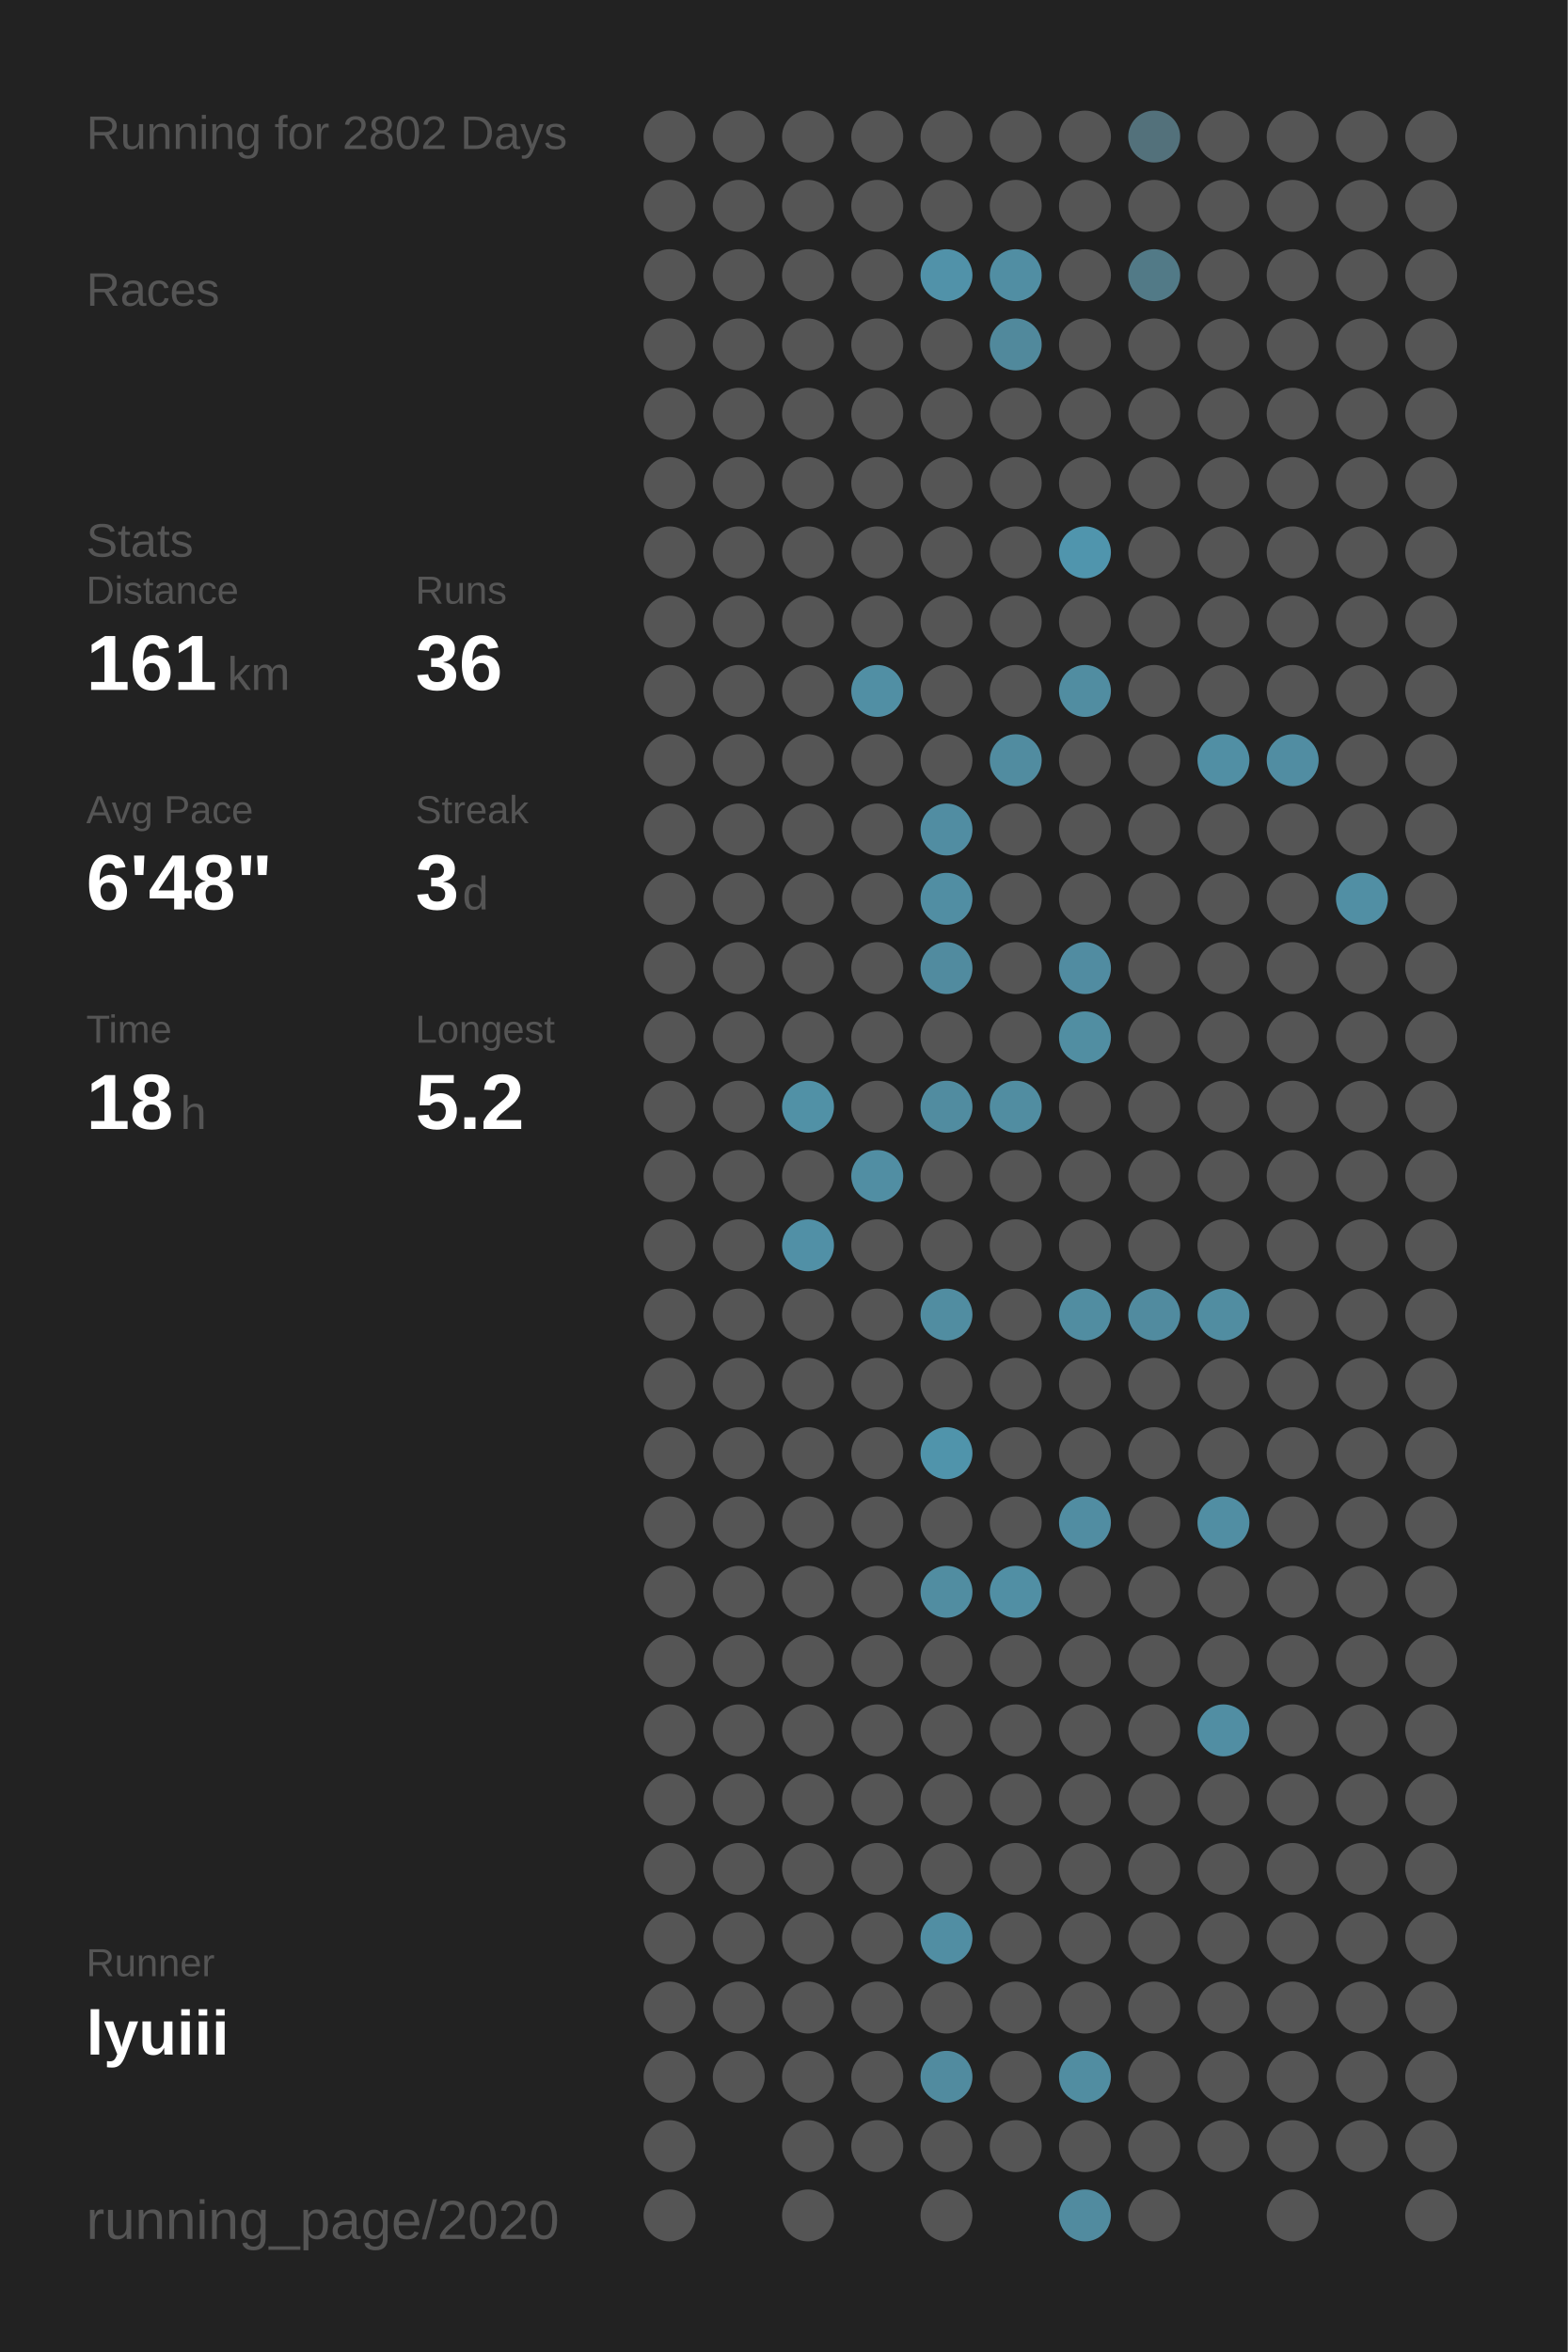
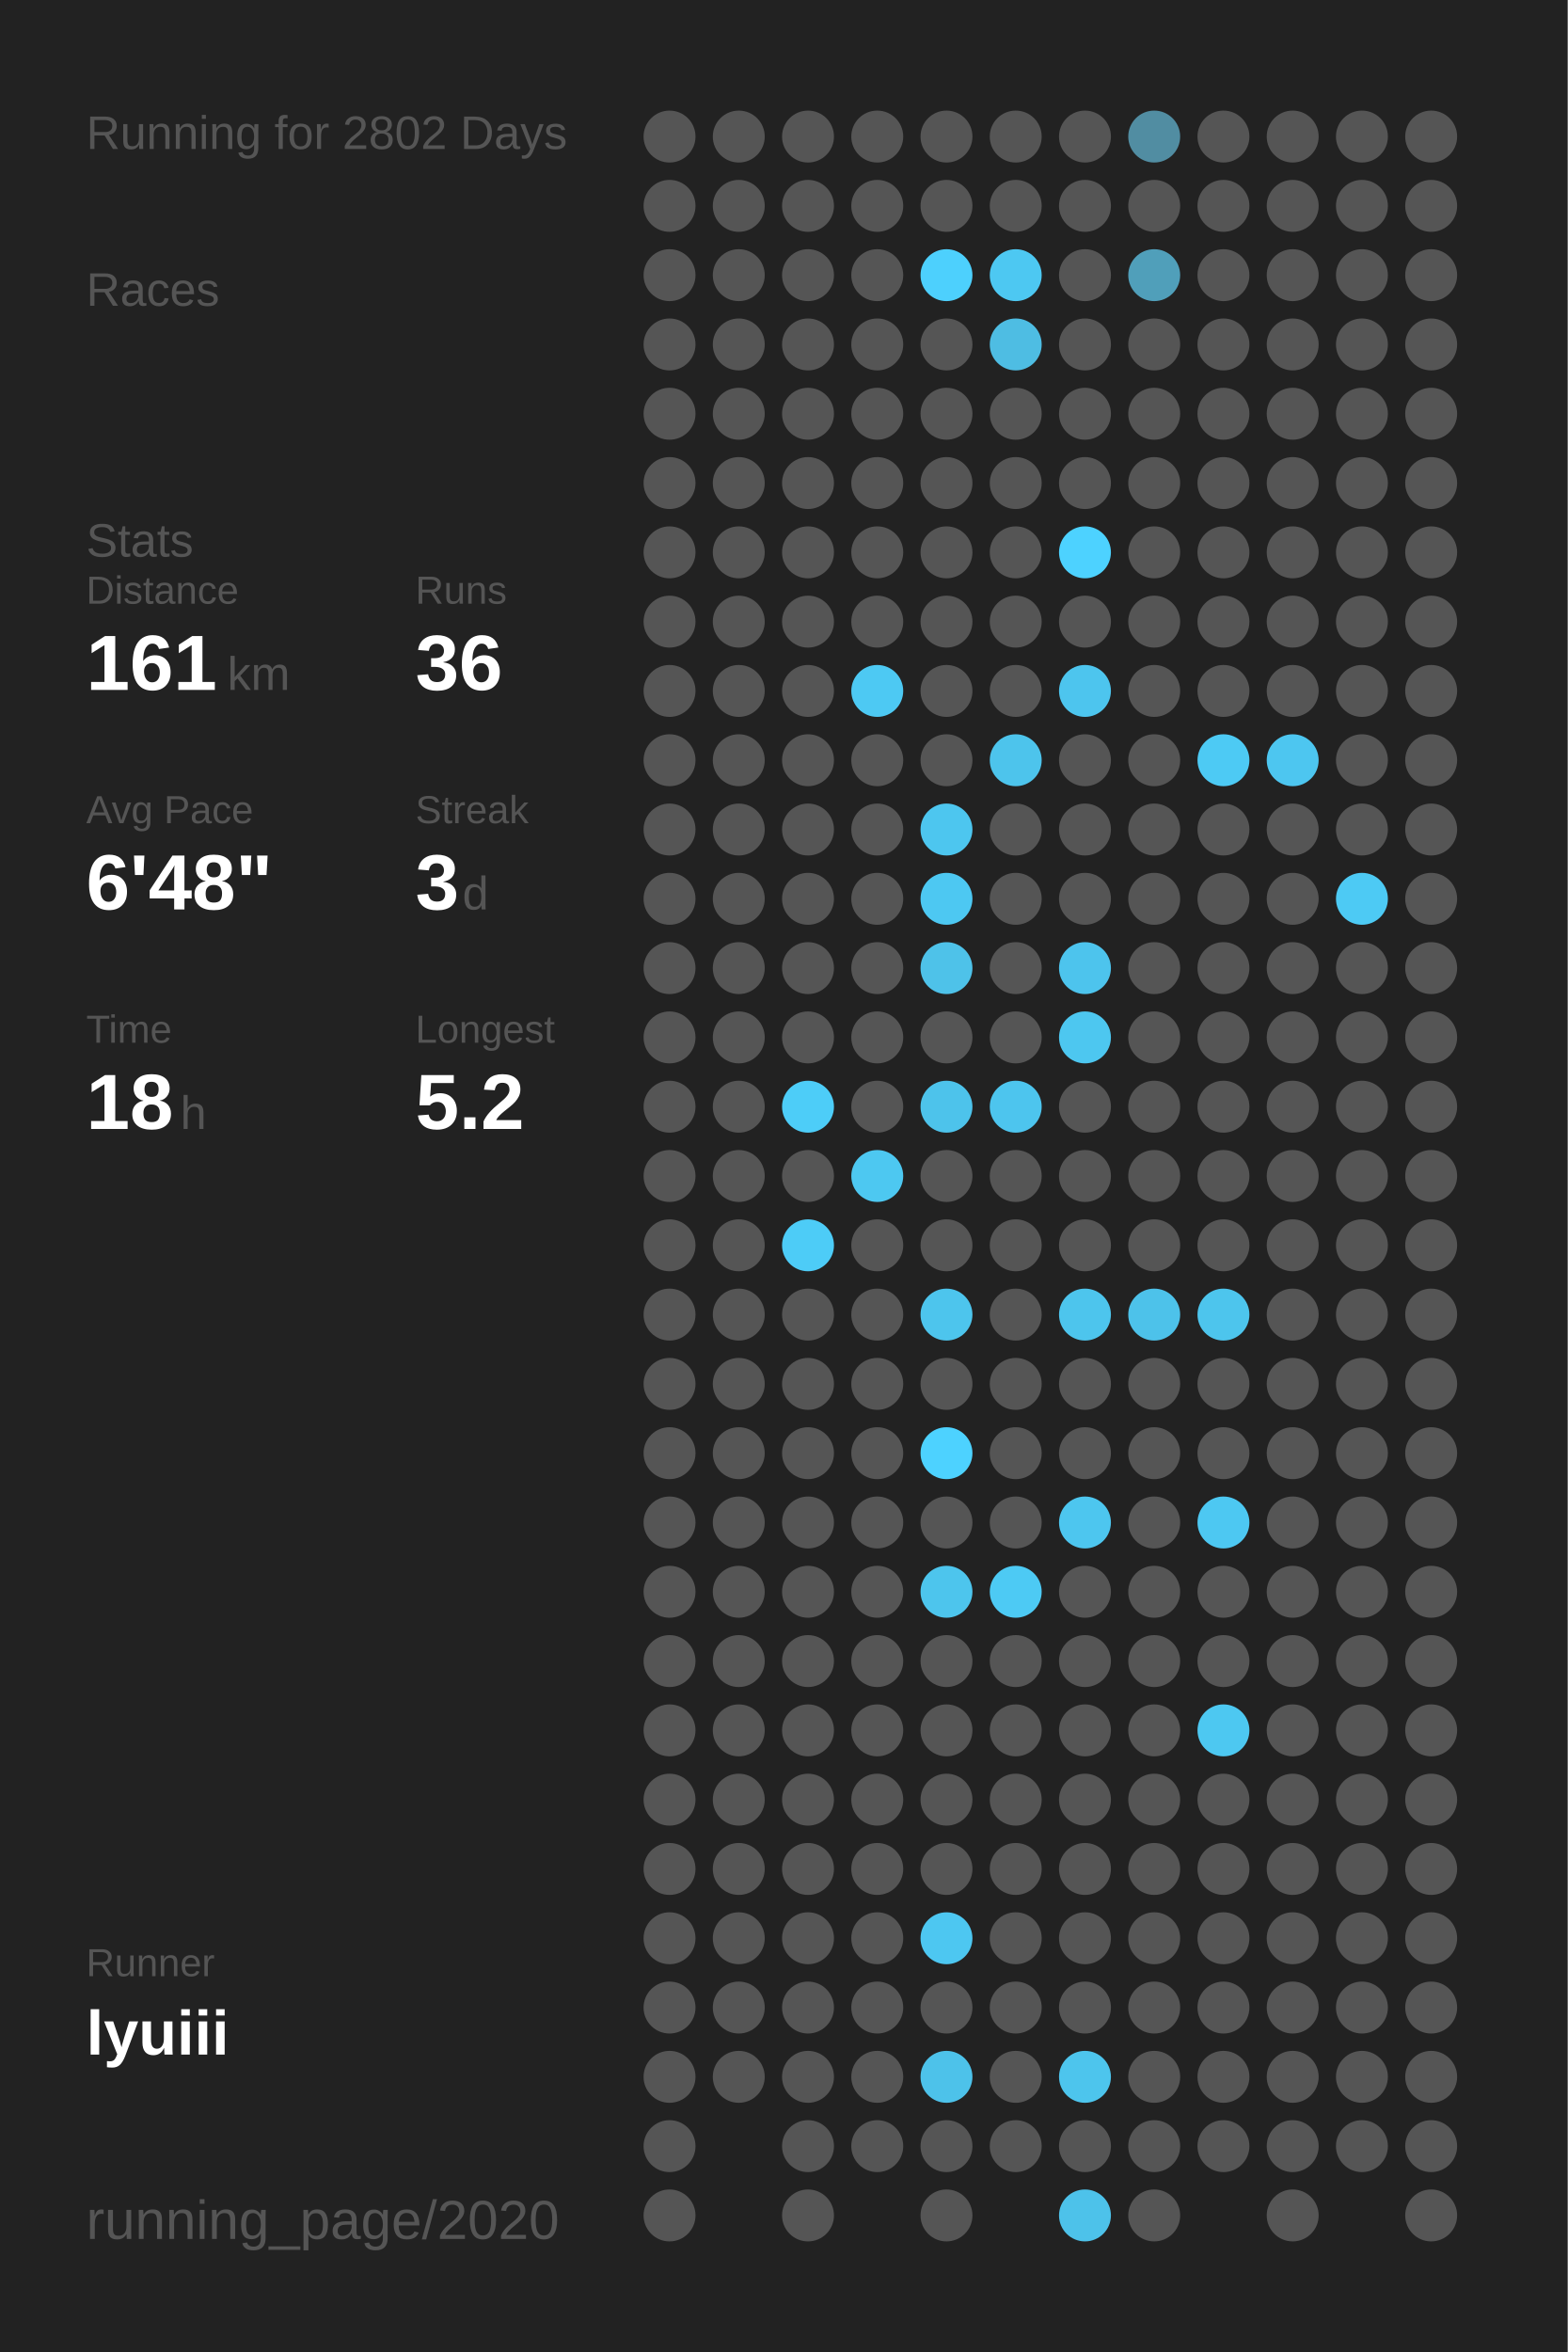
<svg xmlns="http://www.w3.org/2000/svg" baseProfile="full" height="300mm" version="1.1" viewBox="0,0,200,300" width="200mm">
  <defs />
  <rect fill="#222222" height="300" width="200" x="0" y="0" />
  <text fill="#555555" style="font-size:6px; font-family:Arial;" x="11" y="19">Running for 2802 Days</text>
  <text fill="#555555" style="font-size:6px; font-family:Arial;" x="11" y="39">Races</text>
  <text fill="#555555" style="font-size:6px; font-family:Arial;" x="11" y="71">Stats</text>
  <text fill="#555555" style="font-size:5px; font-family:Arial;" x="11" y="77">Distance</text>
  <text fill="#FFFFFF" style="font-size:10px; font-family:Arial; font-weight:bold;" x="11" y="88">161</text>
  <text fill="#555555" style="font-size:6px; font-family:Arial;" x="29" y="88">km</text>
  <text fill="#555555" style="font-size:5px; font-family:Arial;" x="53" y="77">Runs</text>
  <text fill="#FFFFFF" style="font-size:10px; font-family:Arial; font-weight:bold;" x="53" y="88">36</text>
  <text fill="#555555" style="font-size:5px; font-family:Arial;" x="11" y="105">Avg Pace</text>
  <text fill="#FFFFFF" style="font-size:10px; font-family:Arial; font-weight:bold;" x="11" y="116">6'48"</text>
  <text fill="#555555" style="font-size:5px; font-family:Arial;" x="53" y="105">Streak</text>
  <text fill="#FFFFFF" style="font-size:10px; font-family:Arial; font-weight:bold;" x="53" y="116">3</text>
  <text fill="#555555" style="font-size:6px; font-family:Arial;" x="59" y="116">d</text>
  <text fill="#555555" style="font-size:5px; font-family:Arial;" x="11" y="133">Time</text>
  <text fill="#FFFFFF" style="font-size:10px; font-family:Arial; font-weight:bold;" x="11" y="144">18</text>
  <text fill="#555555" style="font-size:6px; font-family:Arial;" x="23" y="144">h</text>
  <text fill="#555555" style="font-size:5px; font-family:Arial;" x="53" y="133">Longest</text>
  <text fill="#FFFFFF" style="font-size:10px; font-family:Arial; font-weight:bold;" x="53" y="144">5.2</text>
  <text fill="#555555" style="font-size:5px; font-family:Arial;" x="11" y="252.065">Runner</text>
  <text fill="#FFFFFF" style="font-size:8px; font-family:Arial; font-weight:bold;" x="11" y="262.065">lyuiii</text>
  <text fill="#555555" style="font-size:7px; font-family:Arial;" x="11" y="285.581">running_page/2020</text>
  <circle cx="85.417" cy="17.419" fill="#555555" r="3.312" />
  <circle cx="85.417" cy="26.258" fill="#555555" r="3.312" />
  <circle cx="85.417" cy="35.097" fill="#555555" r="3.312" />
  <circle cx="85.417" cy="43.935" fill="#555555" r="3.312" />
  <circle cx="85.417" cy="52.774" fill="#555555" r="3.312" />
  <circle cx="85.417" cy="61.613" fill="#555555" r="3.312" />
  <circle cx="85.417" cy="70.452" fill="#555555" r="3.312" />
  <circle cx="85.417" cy="79.29" fill="#555555" r="3.312" />
  <circle cx="85.417" cy="88.129" fill="#555555" r="3.312" />
  <circle cx="85.417" cy="96.968" fill="#555555" r="3.312" />
  <circle cx="85.417" cy="105.806" fill="#555555" r="3.312" />
  <circle cx="85.417" cy="114.645" fill="#555555" r="3.312" />
  <circle cx="85.417" cy="123.484" fill="#555555" r="3.312" />
  <circle cx="85.417" cy="132.323" fill="#555555" r="3.312" />
  <circle cx="85.417" cy="141.161" fill="#555555" r="3.312" />
  <circle cx="85.417" cy="150" fill="#555555" r="3.312" />
  <circle cx="85.417" cy="158.839" fill="#555555" r="3.312" />
  <circle cx="85.417" cy="167.677" fill="#555555" r="3.312" />
  <circle cx="85.417" cy="176.516" fill="#555555" r="3.312" />
  <circle cx="85.417" cy="185.355" fill="#555555" r="3.312" />
  <circle cx="85.417" cy="194.194" fill="#555555" r="3.312" />
  <circle cx="85.417" cy="203.032" fill="#555555" r="3.312" />
  <circle cx="85.417" cy="211.871" fill="#555555" r="3.312" />
  <circle cx="85.417" cy="220.71" fill="#555555" r="3.312" />
  <circle cx="85.417" cy="229.548" fill="#555555" r="3.312" />
  <circle cx="85.417" cy="238.387" fill="#555555" r="3.312" />
  <circle cx="85.417" cy="247.226" fill="#555555" r="3.312" />
  <circle cx="85.417" cy="256.065" fill="#555555" r="3.312" />
  <circle cx="85.417" cy="264.903" fill="#555555" r="3.312" />
  <circle cx="85.417" cy="273.742" fill="#555555" r="3.312" />
  <circle cx="85.417" cy="282.581" fill="#555555" r="3.312" />
  <circle cx="94.25" cy="17.419" fill="#555555" r="3.312" />
  <circle cx="94.25" cy="26.258" fill="#555555" r="3.312" />
  <circle cx="94.25" cy="35.097" fill="#555555" r="3.312" />
  <circle cx="94.25" cy="43.935" fill="#555555" r="3.312" />
  <circle cx="94.25" cy="52.774" fill="#555555" r="3.312" />
  <circle cx="94.25" cy="61.613" fill="#555555" r="3.312" />
  <circle cx="94.25" cy="70.452" fill="#555555" r="3.312" />
  <circle cx="94.25" cy="79.29" fill="#555555" r="3.312" />
  <circle cx="94.25" cy="88.129" fill="#555555" r="3.312" />
  <circle cx="94.25" cy="96.968" fill="#555555" r="3.312" />
  <circle cx="94.25" cy="105.806" fill="#555555" r="3.312" />
  <circle cx="94.25" cy="114.645" fill="#555555" r="3.312" />
  <circle cx="94.25" cy="123.484" fill="#555555" r="3.312" />
  <circle cx="94.25" cy="132.323" fill="#555555" r="3.312" />
  <circle cx="94.25" cy="141.161" fill="#555555" r="3.312" />
  <circle cx="94.25" cy="150" fill="#555555" r="3.312" />
  <circle cx="94.25" cy="158.839" fill="#555555" r="3.312" />
  <circle cx="94.25" cy="167.677" fill="#555555" r="3.312" />
  <circle cx="94.25" cy="176.516" fill="#555555" r="3.312" />
  <circle cx="94.25" cy="185.355" fill="#555555" r="3.312" />
  <circle cx="94.25" cy="194.194" fill="#555555" r="3.312" />
  <circle cx="94.25" cy="203.032" fill="#555555" r="3.312" />
  <circle cx="94.25" cy="211.871" fill="#555555" r="3.312" />
  <circle cx="94.25" cy="220.71" fill="#555555" r="3.312" />
  <circle cx="94.25" cy="229.548" fill="#555555" r="3.312" />
  <circle cx="94.25" cy="238.387" fill="#555555" r="3.312" />
  <circle cx="94.25" cy="247.226" fill="#555555" r="3.312" />
  <circle cx="94.25" cy="256.065" fill="#555555" r="3.312" />
  <circle cx="94.25" cy="264.903" fill="#555555" r="3.312" />
  <circle cx="103.083" cy="17.419" fill="#555555" r="3.312" />
  <circle cx="103.083" cy="26.258" fill="#555555" r="3.312" />
  <circle cx="103.083" cy="35.097" fill="#555555" r="3.312" />
  <circle cx="103.083" cy="43.935" fill="#555555" r="3.312" />
  <circle cx="103.083" cy="52.774" fill="#555555" r="3.312" />
  <circle cx="103.083" cy="61.613" fill="#555555" r="3.312" />
  <circle cx="103.083" cy="70.452" fill="#555555" r="3.312" />
  <circle cx="103.083" cy="79.29" fill="#555555" r="3.312" />
  <circle cx="103.083" cy="88.129" fill="#555555" r="3.312" />
  <circle cx="103.083" cy="96.968" fill="#555555" r="3.312" />
  <circle cx="103.083" cy="105.806" fill="#555555" r="3.312" />
  <circle cx="103.083" cy="114.645" fill="#555555" r="3.312" />
  <circle cx="103.083" cy="123.484" fill="#555555" r="3.312" />
  <circle cx="103.083" cy="132.323" fill="#555555" r="3.312" />
-   <circle cx="103.083" cy="141.161" fill="#5191a6" r="3.312" />
+   <circle cx="103.083" cy="141.161" fill="#4dcdf8" r="3.312" />
  <circle cx="103.083" cy="150" fill="#555555" r="3.312" />
-   <circle cx="103.083" cy="158.839" fill="#5190a6" r="3.312" />
+   <circle cx="103.083" cy="158.839" fill="#4dccf7" r="3.312" />
  <circle cx="103.083" cy="167.677" fill="#555555" r="3.312" />
  <circle cx="103.083" cy="176.516" fill="#555555" r="3.312" />
  <circle cx="103.083" cy="185.355" fill="#555555" r="3.312" />
  <circle cx="103.083" cy="194.194" fill="#555555" r="3.312" />
  <circle cx="103.083" cy="203.032" fill="#555555" r="3.312" />
  <circle cx="103.083" cy="211.871" fill="#555555" r="3.312" />
  <circle cx="103.083" cy="220.71" fill="#555555" r="3.312" />
  <circle cx="103.083" cy="229.548" fill="#555555" r="3.312" />
  <circle cx="103.083" cy="238.387" fill="#555555" r="3.312" />
  <circle cx="103.083" cy="247.226" fill="#555555" r="3.312" />
  <circle cx="103.083" cy="256.065" fill="#555555" r="3.312" />
  <circle cx="103.083" cy="264.903" fill="#555555" r="3.312" />
  <circle cx="103.083" cy="273.742" fill="#555555" r="3.312" />
  <circle cx="103.083" cy="282.581" fill="#555555" r="3.312" />
  <circle cx="111.917" cy="17.419" fill="#555555" r="3.312" />
  <circle cx="111.917" cy="26.258" fill="#555555" r="3.312" />
  <circle cx="111.917" cy="35.097" fill="#555555" r="3.312" />
  <circle cx="111.917" cy="43.935" fill="#555555" r="3.312" />
  <circle cx="111.917" cy="52.774" fill="#555555" r="3.312" />
  <circle cx="111.917" cy="61.613" fill="#555555" r="3.312" />
  <circle cx="111.917" cy="70.452" fill="#555555" r="3.312" />
  <circle cx="111.917" cy="79.29" fill="#555555" r="3.312" />
-   <circle cx="111.917" cy="88.129" fill="#518fa4" r="3.312" />
+   <circle cx="111.917" cy="88.129" fill="#4dc9f3" r="3.312" />
  <circle cx="111.917" cy="96.968" fill="#555555" r="3.312" />
  <circle cx="111.917" cy="105.806" fill="#555555" r="3.312" />
  <circle cx="111.917" cy="114.645" fill="#555555" r="3.312" />
  <circle cx="111.917" cy="123.484" fill="#555555" r="3.312" />
  <circle cx="111.917" cy="132.323" fill="#555555" r="3.312" />
  <circle cx="111.917" cy="141.161" fill="#555555" r="3.312" />
-   <circle cx="111.917" cy="150" fill="#518ea3" r="3.312" />
+   <circle cx="111.917" cy="150" fill="#4dc8f1" r="3.312" />
  <circle cx="111.917" cy="158.839" fill="#555555" r="3.312" />
  <circle cx="111.917" cy="167.677" fill="#555555" r="3.312" />
  <circle cx="111.917" cy="176.516" fill="#555555" r="3.312" />
  <circle cx="111.917" cy="185.355" fill="#555555" r="3.312" />
  <circle cx="111.917" cy="194.194" fill="#555555" r="3.312" />
  <circle cx="111.917" cy="203.032" fill="#555555" r="3.312" />
  <circle cx="111.917" cy="211.871" fill="#555555" r="3.312" />
  <circle cx="111.917" cy="220.71" fill="#555555" r="3.312" />
  <circle cx="111.917" cy="229.548" fill="#555555" r="3.312" />
  <circle cx="111.917" cy="238.387" fill="#555555" r="3.312" />
  <circle cx="111.917" cy="247.226" fill="#555555" r="3.312" />
  <circle cx="111.917" cy="256.065" fill="#555555" r="3.312" />
  <circle cx="111.917" cy="264.903" fill="#555555" r="3.312" />
  <circle cx="111.917" cy="273.742" fill="#555555" r="3.312" />
  <circle cx="120.75" cy="17.419" fill="#555555" r="3.312" />
  <circle cx="120.75" cy="26.258" fill="#555555" r="3.312" />
-   <circle cx="120.75" cy="35.097" fill="#5192a9" r="3.312" />
+   <circle cx="120.75" cy="35.097" fill="#4dd0fd" r="3.312" />
  <circle cx="120.75" cy="43.935" fill="#555555" r="3.312" />
  <circle cx="120.75" cy="52.774" fill="#555555" r="3.312" />
  <circle cx="120.75" cy="61.613" fill="#555555" r="3.312" />
  <circle cx="120.75" cy="70.452" fill="#555555" r="3.312" />
  <circle cx="120.75" cy="79.29" fill="#555555" r="3.312" />
  <circle cx="120.75" cy="88.129" fill="#555555" r="3.312" />
  <circle cx="120.75" cy="96.968" fill="#555555" r="3.312" />
-   <circle cx="120.75" cy="105.806" fill="#518da2" r="3.312" />
-   <circle cx="120.75" cy="114.645" fill="#518ea3" r="3.312" />
-   <circle cx="120.75" cy="123.484" fill="#518b9f" r="3.312" />
+   <circle cx="120.75" cy="105.806" fill="#4dc6ef" r="3.312" />
+   <circle cx="120.75" cy="114.645" fill="#4dc8f2" r="3.312" />
+   <circle cx="120.75" cy="123.484" fill="#4ec2e9" r="3.312" />
  <circle cx="120.75" cy="132.323" fill="#555555" r="3.312" />
-   <circle cx="120.75" cy="141.161" fill="#518ca0" r="3.312" />
+   <circle cx="120.75" cy="141.161" fill="#4dc3eb" r="3.312" />
  <circle cx="120.75" cy="150" fill="#555555" r="3.312" />
  <circle cx="120.75" cy="158.839" fill="#555555" r="3.312" />
-   <circle cx="120.75" cy="167.677" fill="#518da1" r="3.312" />
+   <circle cx="120.75" cy="167.677" fill="#4dc5ed" r="3.312" />
  <circle cx="120.75" cy="176.516" fill="#555555" r="3.312" />
-   <circle cx="120.75" cy="185.355" fill="#5094ab" r="3.312" />
+   <circle cx="120.75" cy="185.355" fill="#4DD2FF" r="3.312" />
  <circle cx="120.75" cy="194.194" fill="#555555" r="3.312" />
-   <circle cx="120.75" cy="203.032" fill="#518da1" r="3.312" />
+   <circle cx="120.75" cy="203.032" fill="#4dc5ed" r="3.312" />
  <circle cx="120.75" cy="211.871" fill="#555555" r="3.312" />
  <circle cx="120.75" cy="220.71" fill="#555555" r="3.312" />
  <circle cx="120.75" cy="229.548" fill="#555555" r="3.312" />
  <circle cx="120.75" cy="238.387" fill="#555555" r="3.312" />
-   <circle cx="120.75" cy="247.226" fill="#518ea3" r="3.312" />
+   <circle cx="120.75" cy="247.226" fill="#4dc7f1" r="3.312" />
  <circle cx="120.75" cy="256.065" fill="#555555" r="3.312" />
-   <circle cx="120.75" cy="264.903" fill="#518b9f" r="3.312" />
+   <circle cx="120.75" cy="264.903" fill="#4dc2ea" r="3.312" />
  <circle cx="120.75" cy="273.742" fill="#555555" r="3.312" />
  <circle cx="120.75" cy="282.581" fill="#555555" r="3.312" />
  <circle cx="129.583" cy="17.419" fill="#555555" r="3.312" />
  <circle cx="129.583" cy="26.258" fill="#555555" r="3.312" />
-   <circle cx="129.583" cy="35.097" fill="#518ea3" r="3.312" />
-   <circle cx="129.583" cy="43.935" fill="#51899c" r="3.312" />
+   <circle cx="129.583" cy="35.097" fill="#4dc8f2" r="3.312" />
+   <circle cx="129.583" cy="43.935" fill="#4ebde3" r="3.312" />
  <circle cx="129.583" cy="52.774" fill="#555555" r="3.312" />
  <circle cx="129.583" cy="61.613" fill="#555555" r="3.312" />
  <circle cx="129.583" cy="70.452" fill="#555555" r="3.312" />
  <circle cx="129.583" cy="79.29" fill="#555555" r="3.312" />
  <circle cx="129.583" cy="88.129" fill="#555555" r="3.312" />
-   <circle cx="129.583" cy="96.968" fill="#518ca0" r="3.312" />
+   <circle cx="129.583" cy="96.968" fill="#4dc4ec" r="3.312" />
  <circle cx="129.583" cy="105.806" fill="#555555" r="3.312" />
  <circle cx="129.583" cy="114.645" fill="#555555" r="3.312" />
  <circle cx="129.583" cy="123.484" fill="#555555" r="3.312" />
  <circle cx="129.583" cy="132.323" fill="#555555" r="3.312" />
-   <circle cx="129.583" cy="141.161" fill="#518da1" r="3.312" />
+   <circle cx="129.583" cy="141.161" fill="#4dc5ee" r="3.312" />
  <circle cx="129.583" cy="150" fill="#555555" r="3.312" />
  <circle cx="129.583" cy="158.839" fill="#555555" r="3.312" />
  <circle cx="129.583" cy="167.677" fill="#555555" r="3.312" />
  <circle cx="129.583" cy="176.516" fill="#555555" r="3.312" />
  <circle cx="129.583" cy="185.355" fill="#555555" r="3.312" />
  <circle cx="129.583" cy="194.194" fill="#555555" r="3.312" />
-   <circle cx="129.583" cy="203.032" fill="#518fa4" r="3.312" />
+   <circle cx="129.583" cy="203.032" fill="#4dcaf4" r="3.312" />
  <circle cx="129.583" cy="211.871" fill="#555555" r="3.312" />
  <circle cx="129.583" cy="220.71" fill="#555555" r="3.312" />
  <circle cx="129.583" cy="229.548" fill="#555555" r="3.312" />
  <circle cx="129.583" cy="238.387" fill="#555555" r="3.312" />
  <circle cx="129.583" cy="247.226" fill="#555555" r="3.312" />
  <circle cx="129.583" cy="256.065" fill="#555555" r="3.312" />
  <circle cx="129.583" cy="264.903" fill="#555555" r="3.312" />
  <circle cx="129.583" cy="273.742" fill="#555555" r="3.312" />
  <circle cx="138.417" cy="17.419" fill="#555555" r="3.312" />
  <circle cx="138.417" cy="26.258" fill="#555555" r="3.312" />
  <circle cx="138.417" cy="35.097" fill="#555555" r="3.312" />
  <circle cx="138.417" cy="43.935" fill="#555555" r="3.312" />
  <circle cx="138.417" cy="52.774" fill="#555555" r="3.312" />
  <circle cx="138.417" cy="61.613" fill="#555555" r="3.312" />
-   <circle cx="138.417" cy="70.452" fill="#5095ad" r="3.312" />
+   <circle cx="138.417" cy="70.452" fill="#4DD2FF" r="3.312" />
  <circle cx="138.417" cy="79.29" fill="#555555" r="3.312" />
-   <circle cx="138.417" cy="88.129" fill="#518da1" r="3.312" />
+   <circle cx="138.417" cy="88.129" fill="#4dc5ee" r="3.312" />
  <circle cx="138.417" cy="96.968" fill="#555555" r="3.312" />
  <circle cx="138.417" cy="105.806" fill="#555555" r="3.312" />
  <circle cx="138.417" cy="114.645" fill="#555555" r="3.312" />
-   <circle cx="138.417" cy="123.484" fill="#518ca1" r="3.312" />
-   <circle cx="138.417" cy="132.323" fill="#518ea2" r="3.312" />
+   <circle cx="138.417" cy="123.484" fill="#4dc4ed" r="3.312" />
+   <circle cx="138.417" cy="132.323" fill="#4dc7f0" r="3.312" />
  <circle cx="138.417" cy="141.161" fill="#555555" r="3.312" />
  <circle cx="138.417" cy="150" fill="#555555" r="3.312" />
  <circle cx="138.417" cy="158.839" fill="#555555" r="3.312" />
-   <circle cx="138.417" cy="167.677" fill="#518da1" r="3.312" />
+   <circle cx="138.417" cy="167.677" fill="#4dc5ed" r="3.312" />
  <circle cx="138.417" cy="176.516" fill="#555555" r="3.312" />
  <circle cx="138.417" cy="185.355" fill="#555555" r="3.312" />
-   <circle cx="138.417" cy="194.194" fill="#518da2" r="3.312" />
+   <circle cx="138.417" cy="194.194" fill="#4dc6ef" r="3.312" />
  <circle cx="138.417" cy="203.032" fill="#555555" r="3.312" />
  <circle cx="138.417" cy="211.871" fill="#555555" r="3.312" />
  <circle cx="138.417" cy="220.71" fill="#555555" r="3.312" />
  <circle cx="138.417" cy="229.548" fill="#555555" r="3.312" />
  <circle cx="138.417" cy="238.387" fill="#555555" r="3.312" />
  <circle cx="138.417" cy="247.226" fill="#555555" r="3.312" />
  <circle cx="138.417" cy="256.065" fill="#555555" r="3.312" />
-   <circle cx="138.417" cy="264.903" fill="#518da1" r="3.312" />
+   <circle cx="138.417" cy="264.903" fill="#4dc5ed" r="3.312" />
  <circle cx="138.417" cy="273.742" fill="#555555" r="3.312" />
-   <circle cx="138.417" cy="282.581" fill="#518b9f" r="3.312" />
-   <circle cx="147.25" cy="17.419" fill="#53717b" r="3.312" />
+   <circle cx="138.417" cy="282.581" fill="#4dc2ea" r="3.312" />
+   <circle cx="147.25" cy="17.419" fill="#518da2" r="3.312" />
  <circle cx="147.25" cy="26.258" fill="#555555" r="3.312" />
-   <circle cx="147.25" cy="35.097" fill="#527a87" r="3.312" />
+   <circle cx="147.25" cy="35.097" fill="#509fba" r="3.312" />
  <circle cx="147.25" cy="43.935" fill="#555555" r="3.312" />
  <circle cx="147.25" cy="52.774" fill="#555555" r="3.312" />
  <circle cx="147.25" cy="61.613" fill="#555555" r="3.312" />
  <circle cx="147.25" cy="70.452" fill="#555555" r="3.312" />
  <circle cx="147.25" cy="79.29" fill="#555555" r="3.312" />
  <circle cx="147.25" cy="88.129" fill="#555555" r="3.312" />
  <circle cx="147.25" cy="96.968" fill="#555555" r="3.312" />
  <circle cx="147.25" cy="105.806" fill="#555555" r="3.312" />
  <circle cx="147.25" cy="114.645" fill="#555555" r="3.312" />
  <circle cx="147.25" cy="123.484" fill="#555555" r="3.312" />
  <circle cx="147.25" cy="132.323" fill="#555555" r="3.312" />
  <circle cx="147.25" cy="141.161" fill="#555555" r="3.312" />
  <circle cx="147.25" cy="150" fill="#555555" r="3.312" />
  <circle cx="147.25" cy="158.839" fill="#555555" r="3.312" />
-   <circle cx="147.25" cy="167.677" fill="#518b9f" r="3.312" />
+   <circle cx="147.25" cy="167.677" fill="#4dc2ea" r="3.312" />
  <circle cx="147.25" cy="176.516" fill="#555555" r="3.312" />
  <circle cx="147.25" cy="185.355" fill="#555555" r="3.312" />
  <circle cx="147.25" cy="194.194" fill="#555555" r="3.312" />
  <circle cx="147.25" cy="203.032" fill="#555555" r="3.312" />
  <circle cx="147.25" cy="211.871" fill="#555555" r="3.312" />
  <circle cx="147.25" cy="220.71" fill="#555555" r="3.312" />
  <circle cx="147.25" cy="229.548" fill="#555555" r="3.312" />
  <circle cx="147.25" cy="238.387" fill="#555555" r="3.312" />
  <circle cx="147.25" cy="247.226" fill="#555555" r="3.312" />
  <circle cx="147.25" cy="256.065" fill="#555555" r="3.312" />
  <circle cx="147.25" cy="264.903" fill="#555555" r="3.312" />
  <circle cx="147.25" cy="273.742" fill="#555555" r="3.312" />
  <circle cx="147.25" cy="282.581" fill="#555555" r="3.312" />
  <circle cx="156.083" cy="17.419" fill="#555555" r="3.312" />
  <circle cx="156.083" cy="26.258" fill="#555555" r="3.312" />
  <circle cx="156.083" cy="35.097" fill="#555555" r="3.312" />
  <circle cx="156.083" cy="43.935" fill="#555555" r="3.312" />
  <circle cx="156.083" cy="52.774" fill="#555555" r="3.312" />
  <circle cx="156.083" cy="61.613" fill="#555555" r="3.312" />
  <circle cx="156.083" cy="70.452" fill="#555555" r="3.312" />
  <circle cx="156.083" cy="79.29" fill="#555555" r="3.312" />
  <circle cx="156.083" cy="88.129" fill="#555555" r="3.312" />
-   <circle cx="156.083" cy="96.968" fill="#518fa4" r="3.312" />
+   <circle cx="156.083" cy="96.968" fill="#4dcaf4" r="3.312" />
  <circle cx="156.083" cy="105.806" fill="#555555" r="3.312" />
  <circle cx="156.083" cy="114.645" fill="#555555" r="3.312" />
  <circle cx="156.083" cy="123.484" fill="#555555" r="3.312" />
  <circle cx="156.083" cy="132.323" fill="#555555" r="3.312" />
  <circle cx="156.083" cy="141.161" fill="#555555" r="3.312" />
  <circle cx="156.083" cy="150" fill="#555555" r="3.312" />
  <circle cx="156.083" cy="158.839" fill="#555555" r="3.312" />
-   <circle cx="156.083" cy="167.677" fill="#518da1" r="3.312" />
+   <circle cx="156.083" cy="167.677" fill="#4dc5ed" r="3.312" />
  <circle cx="156.083" cy="176.516" fill="#555555" r="3.312" />
  <circle cx="156.083" cy="185.355" fill="#555555" r="3.312" />
-   <circle cx="156.083" cy="194.194" fill="#518ea3" r="3.312" />
+   <circle cx="156.083" cy="194.194" fill="#4dc8f2" r="3.312" />
  <circle cx="156.083" cy="203.032" fill="#555555" r="3.312" />
  <circle cx="156.083" cy="211.871" fill="#555555" r="3.312" />
-   <circle cx="156.083" cy="220.71" fill="#518ea3" r="3.312" />
+   <circle cx="156.083" cy="220.71" fill="#4dc8f1" r="3.312" />
  <circle cx="156.083" cy="229.548" fill="#555555" r="3.312" />
  <circle cx="156.083" cy="238.387" fill="#555555" r="3.312" />
  <circle cx="156.083" cy="247.226" fill="#555555" r="3.312" />
  <circle cx="156.083" cy="256.065" fill="#555555" r="3.312" />
  <circle cx="156.083" cy="264.903" fill="#555555" r="3.312" />
  <circle cx="156.083" cy="273.742" fill="#555555" r="3.312" />
  <circle cx="164.917" cy="17.419" fill="#555555" r="3.312" />
  <circle cx="164.917" cy="26.258" fill="#555555" r="3.312" />
  <circle cx="164.917" cy="35.097" fill="#555555" r="3.312" />
  <circle cx="164.917" cy="43.935" fill="#555555" r="3.312" />
  <circle cx="164.917" cy="52.774" fill="#555555" r="3.312" />
  <circle cx="164.917" cy="61.613" fill="#555555" r="3.312" />
  <circle cx="164.917" cy="70.452" fill="#555555" r="3.312" />
  <circle cx="164.917" cy="79.29" fill="#555555" r="3.312" />
  <circle cx="164.917" cy="88.129" fill="#555555" r="3.312" />
-   <circle cx="164.917" cy="96.968" fill="#518da2" r="3.312" />
+   <circle cx="164.917" cy="96.968" fill="#4dc6f0" r="3.312" />
  <circle cx="164.917" cy="105.806" fill="#555555" r="3.312" />
  <circle cx="164.917" cy="114.645" fill="#555555" r="3.312" />
  <circle cx="164.917" cy="123.484" fill="#555555" r="3.312" />
  <circle cx="164.917" cy="132.323" fill="#555555" r="3.312" />
  <circle cx="164.917" cy="141.161" fill="#555555" r="3.312" />
  <circle cx="164.917" cy="150" fill="#555555" r="3.312" />
  <circle cx="164.917" cy="158.839" fill="#555555" r="3.312" />
  <circle cx="164.917" cy="167.677" fill="#555555" r="3.312" />
  <circle cx="164.917" cy="176.516" fill="#555555" r="3.312" />
  <circle cx="164.917" cy="185.355" fill="#555555" r="3.312" />
  <circle cx="164.917" cy="194.194" fill="#555555" r="3.312" />
  <circle cx="164.917" cy="203.032" fill="#555555" r="3.312" />
  <circle cx="164.917" cy="211.871" fill="#555555" r="3.312" />
  <circle cx="164.917" cy="220.71" fill="#555555" r="3.312" />
  <circle cx="164.917" cy="229.548" fill="#555555" r="3.312" />
  <circle cx="164.917" cy="238.387" fill="#555555" r="3.312" />
  <circle cx="164.917" cy="247.226" fill="#555555" r="3.312" />
  <circle cx="164.917" cy="256.065" fill="#555555" r="3.312" />
  <circle cx="164.917" cy="264.903" fill="#555555" r="3.312" />
  <circle cx="164.917" cy="273.742" fill="#555555" r="3.312" />
  <circle cx="164.917" cy="282.581" fill="#555555" r="3.312" />
  <circle cx="173.75" cy="17.419" fill="#555555" r="3.312" />
  <circle cx="173.75" cy="26.258" fill="#555555" r="3.312" />
  <circle cx="173.75" cy="35.097" fill="#555555" r="3.312" />
  <circle cx="173.75" cy="43.935" fill="#555555" r="3.312" />
  <circle cx="173.75" cy="52.774" fill="#555555" r="3.312" />
  <circle cx="173.75" cy="61.613" fill="#555555" r="3.312" />
  <circle cx="173.75" cy="70.452" fill="#555555" r="3.312" />
  <circle cx="173.75" cy="79.29" fill="#555555" r="3.312" />
  <circle cx="173.75" cy="88.129" fill="#555555" r="3.312" />
  <circle cx="173.75" cy="96.968" fill="#555555" r="3.312" />
  <circle cx="173.75" cy="105.806" fill="#555555" r="3.312" />
-   <circle cx="173.75" cy="114.645" fill="#518fa4" r="3.312" />
+   <circle cx="173.75" cy="114.645" fill="#4dcaf4" r="3.312" />
  <circle cx="173.75" cy="123.484" fill="#555555" r="3.312" />
  <circle cx="173.75" cy="132.323" fill="#555555" r="3.312" />
  <circle cx="173.75" cy="141.161" fill="#555555" r="3.312" />
  <circle cx="173.75" cy="150" fill="#555555" r="3.312" />
  <circle cx="173.75" cy="158.839" fill="#555555" r="3.312" />
  <circle cx="173.75" cy="167.677" fill="#555555" r="3.312" />
  <circle cx="173.75" cy="176.516" fill="#555555" r="3.312" />
  <circle cx="173.75" cy="185.355" fill="#555555" r="3.312" />
  <circle cx="173.75" cy="194.194" fill="#555555" r="3.312" />
  <circle cx="173.75" cy="203.032" fill="#555555" r="3.312" />
  <circle cx="173.75" cy="211.871" fill="#555555" r="3.312" />
  <circle cx="173.75" cy="220.71" fill="#555555" r="3.312" />
  <circle cx="173.75" cy="229.548" fill="#555555" r="3.312" />
  <circle cx="173.75" cy="238.387" fill="#555555" r="3.312" />
  <circle cx="173.75" cy="247.226" fill="#555555" r="3.312" />
  <circle cx="173.75" cy="256.065" fill="#555555" r="3.312" />
  <circle cx="173.75" cy="264.903" fill="#555555" r="3.312" />
  <circle cx="173.75" cy="273.742" fill="#555555" r="3.312" />
  <circle cx="182.583" cy="17.419" fill="#555555" r="3.312" />
  <circle cx="182.583" cy="26.258" fill="#555555" r="3.312" />
  <circle cx="182.583" cy="35.097" fill="#555555" r="3.312" />
  <circle cx="182.583" cy="43.935" fill="#555555" r="3.312" />
  <circle cx="182.583" cy="52.774" fill="#555555" r="3.312" />
  <circle cx="182.583" cy="61.613" fill="#555555" r="3.312" />
  <circle cx="182.583" cy="70.452" fill="#555555" r="3.312" />
  <circle cx="182.583" cy="79.29" fill="#555555" r="3.312" />
  <circle cx="182.583" cy="88.129" fill="#555555" r="3.312" />
  <circle cx="182.583" cy="96.968" fill="#555555" r="3.312" />
  <circle cx="182.583" cy="105.806" fill="#555555" r="3.312" />
  <circle cx="182.583" cy="114.645" fill="#555555" r="3.312" />
  <circle cx="182.583" cy="123.484" fill="#555555" r="3.312" />
  <circle cx="182.583" cy="132.323" fill="#555555" r="3.312" />
  <circle cx="182.583" cy="141.161" fill="#555555" r="3.312" />
  <circle cx="182.583" cy="150" fill="#555555" r="3.312" />
  <circle cx="182.583" cy="158.839" fill="#555555" r="3.312" />
  <circle cx="182.583" cy="167.677" fill="#555555" r="3.312" />
  <circle cx="182.583" cy="176.516" fill="#555555" r="3.312" />
  <circle cx="182.583" cy="185.355" fill="#555555" r="3.312" />
  <circle cx="182.583" cy="194.194" fill="#555555" r="3.312" />
  <circle cx="182.583" cy="203.032" fill="#555555" r="3.312" />
  <circle cx="182.583" cy="211.871" fill="#555555" r="3.312" />
  <circle cx="182.583" cy="220.71" fill="#555555" r="3.312" />
  <circle cx="182.583" cy="229.548" fill="#555555" r="3.312" />
  <circle cx="182.583" cy="238.387" fill="#555555" r="3.312" />
  <circle cx="182.583" cy="247.226" fill="#555555" r="3.312" />
  <circle cx="182.583" cy="256.065" fill="#555555" r="3.312" />
  <circle cx="182.583" cy="264.903" fill="#555555" r="3.312" />
  <circle cx="182.583" cy="273.742" fill="#555555" r="3.312" />
  <circle cx="182.583" cy="282.581" fill="#555555" r="3.312" />
</svg>
